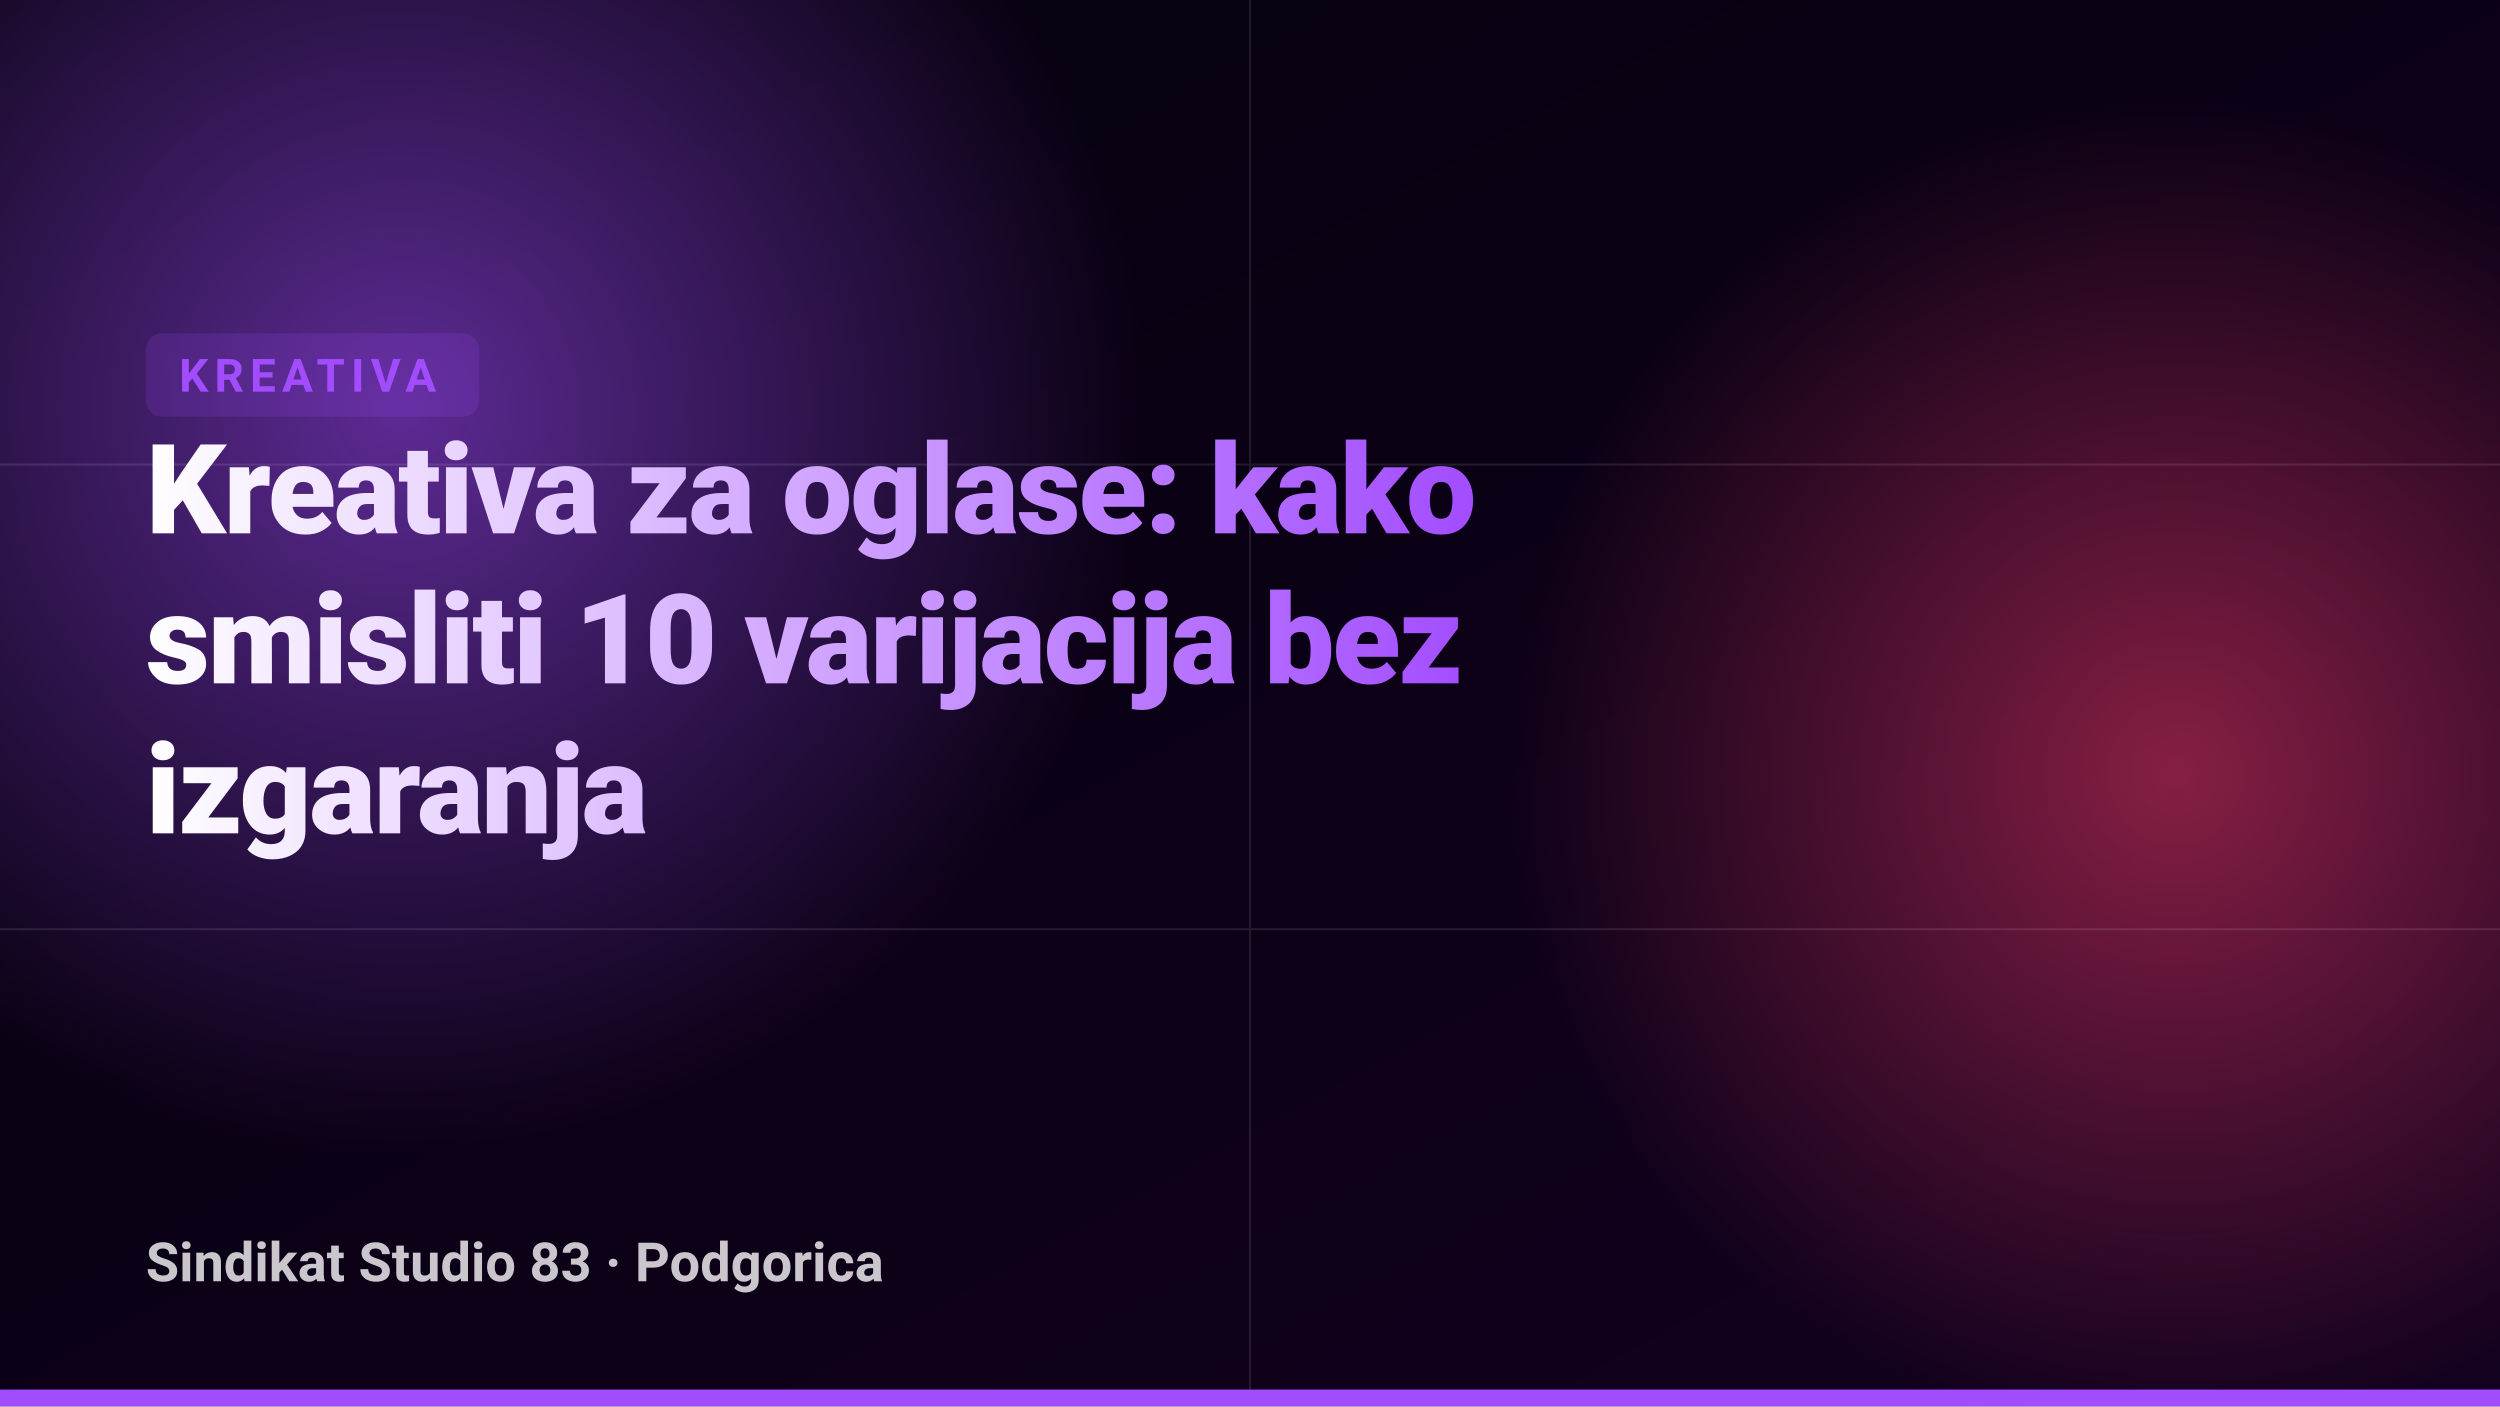
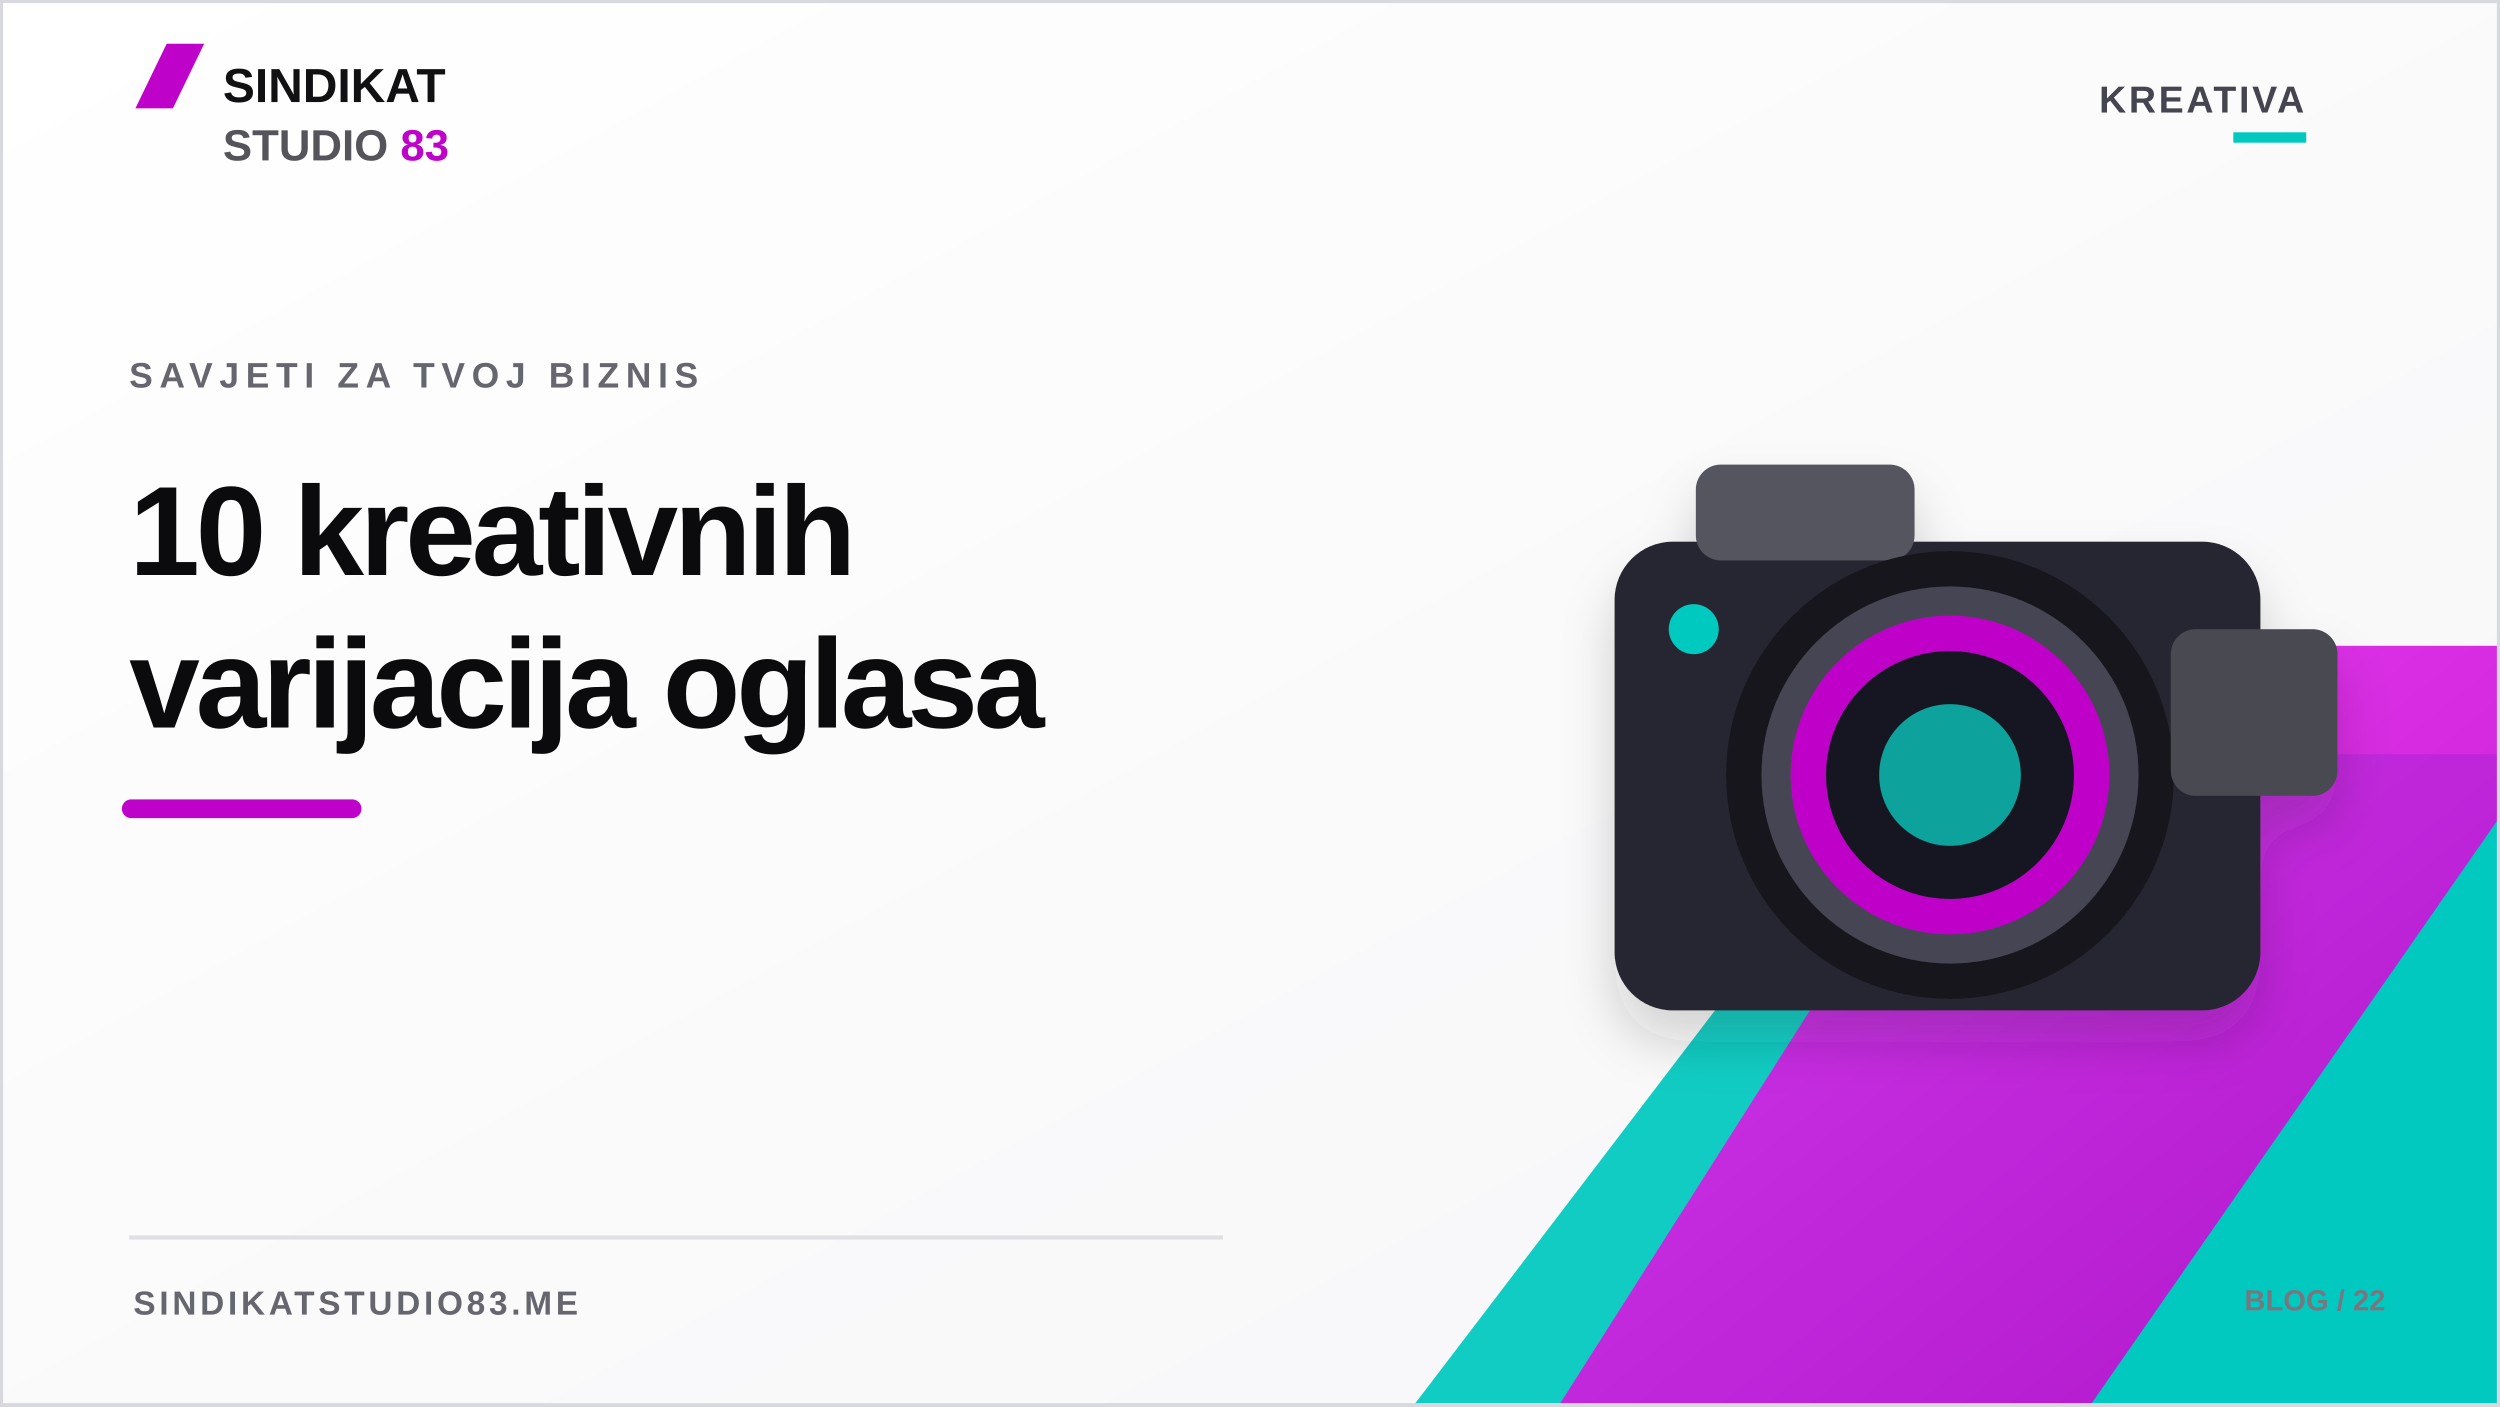
- <svg xmlns="http://www.w3.org/2000/svg" viewBox="0 0 1200 675" width="1200" height="675" role="img" aria-label="Kreativa za oglase: kako smisliti 10 varijacija bez izgaranja">
+ <svg xmlns="http://www.w3.org/2000/svg" width="1200" height="675" viewBox="0 0 1200 675" role="img" aria-label="10 kreativnih varijacija oglasa - Sindikat Studio 83">
  <defs>
-     <linearGradient id="bg" x1="0" y1="0" x2="1" y2="1">
-       <stop offset="0" stop-color="#05010D" />
-       <stop offset="1" stop-color="#12011F" />
+     <linearGradient id="paper" x1="0" y1="0" x2="1" y2="1">
+       <stop stop-color="#FFFFFF" />
+       <stop offset="1" stop-color="#F6F6F8" />
    </linearGradient>
-     <radialGradient id="g1" cx="50%" cy="50%" r="50%">
-       <stop offset="0" stop-color="#A24CFF" stop-opacity="0.55" />
-       <stop offset="1" stop-color="#A24CFF" stop-opacity="0" />
-     </radialGradient>
-     <radialGradient id="g2" cx="50%" cy="50%" r="50%">
-       <stop offset="0" stop-color="#FF3B6F" stop-opacity="0.5" />
-       <stop offset="1" stop-color="#FF3B6F" stop-opacity="0" />
-     </radialGradient>
-     <linearGradient id="txt" x1="0" y1="0" x2="1" y2="0">
-       <stop offset="0" stop-color="#FFFFFF" />
-       <stop offset="1" stop-color="#A24CFF" />
+     <linearGradient id="violet" x1="0" x2="1" y1="0" y2="1">
+       <stop stop-color="#E92AF4" />
+       <stop offset="1" stop-color="#BF02C9" />
    </linearGradient>
+     <filter id="shadow" x="-30%" y="-30%" width="170%" height="180%">
+       <feDropShadow dx="0" dy="15" stdDeviation="12" flood-color="#23212A" flood-opacity=".18" />
+     </filter>
  </defs>
-   <rect width="1200" height="675" fill="url(#bg)" />
-   <circle cx="192" cy="196" r="360" fill="url(#g1)" />
-   <circle cx="1044" cy="371" r="320" fill="url(#g2)" />
-   <g opacity="0.10" stroke="#FFFFFF" stroke-width="1">
-     <line x1="0" y1="223" x2="1200" y2="223" />
-     <line x1="0" y1="446" x2="1200" y2="446" />
-     <line x1="600" y1="0" x2="600" y2="675" />
+   <rect width="1200" height="675" fill="url(#paper)" />
+   <path d="M679 674L917 362H1200V675Z" fill="#02C9BF" opacity=".94" />
+   <path d="M748 675L980 310H1200V675Z" fill="url(#violet)" opacity=".9" />
+   <path d="M1003 675L1200 392V675Z" fill="#02C9BF" />
+   <path d="M0 0H1200V675H0Z" fill="none" stroke="#D8D9DF" stroke-width="3" />
+   <path d="M65 52l15-31h18L83 52Z" fill="#BF02C9" />
+   <text x="107" y="49" font-family="Arial,Helvetica,sans-serif" font-size="23" font-weight="900" fill="#111114">SINDIKAT</text>
+   <text x="107" y="77" font-family="Arial,Helvetica,sans-serif" font-size="21" font-weight="900" fill="#54545A">STUDIO <tspan fill="#BF02C9">83</tspan>
+   </text>
+   <text x="1106" y="54" text-anchor="end" font-family="Arial,Helvetica,sans-serif" font-size="18" font-weight="900" fill="#454550" letter-spacing="1.3">KREATIVA</text>
+   <path d="M1072 66h35" stroke="#02C9BF" stroke-width="5" />
+   <text x="62" y="186" font-family="Arial,Helvetica,sans-serif" font-size="17" font-weight="800" letter-spacing="3.2" fill="#66666F">SAVJETI ZA TVOJ BIZNIS</text>
+   <text x="62" y="276" fill="#0B0B0D" font-size="61" font-family="Arial,Helvetica,sans-serif" font-weight="900" letter-spacing="-2">10 kreativnih</text>
+   <text x="62" y="349.2" fill="#0B0B0D" font-size="61" font-family="Arial,Helvetica,sans-serif" font-weight="900" letter-spacing="-2">varijacija oglasa</text>
+   <path d="M63 388.2h106" stroke="#BF02C9" stroke-width="9" stroke-linecap="round" />
+   <path d="M62 594h525" stroke="#E0E0E4" stroke-width="2" />
+   <text x="64" y="631" font-family="Arial,Helvetica,sans-serif" font-size="16" fill="#66666F" font-weight="800" letter-spacing="1.8">SINDIKATSTUDIO83.ME</text>
+   <text x="1145" y="629" text-anchor="end" font-family="Arial,Helvetica,sans-serif" font-size="14" fill="#777782" font-weight="800">BLOG / 22</text>
+   <g filter="url(#shadow)">
+     <rect x="775" y="260" width="310" height="225" rx="28" fill="#282832" />
+     <rect x="814" y="223" width="105" height="46" rx="12" fill="#555461" />
+     <circle cx="936" cy="372" r="99" fill="#454552" stroke="#18181D" stroke-width="17" />
+     <circle cx="936" cy="372" r="68" fill="#191922" stroke="#BF02C9" stroke-width="17" />
+     <circle cx="936" cy="372" r="34" fill="#02C9BF" opacity=".78" />
+     <rect x="1042" y="302" width="80" height="80" rx="12" fill="#494851" />
+     <circle cx="813" cy="302" r="12" fill="#02C9BF" />
  </g>
-   <g font-family="'Segoe UI', system-ui, -apple-system, Roboto, Arial, sans-serif">
-     <rect x="70" y="160" rx="8" ry="8" width="160" height="40" fill="#A24CFF" opacity="0.16" />
-     <text x="86" y="188" fill="#A24CFF" font-size="22" font-weight="700" letter-spacing="3">KREATIVA</text>
-     <text fill="url(#txt)" font-size="60" font-weight="800" letter-spacing="-1">
-       <tspan x="70" y="256">Kreativa za oglase: kako</tspan>
-       <tspan x="70" y="328">smisliti 10 varijacija bez</tspan>
-       <tspan x="70" y="400">izgaranja</tspan>
-     </text>
-     <text x="70" y="615" fill="rgba(255,255,255,.78)" font-size="26" font-weight="600">Sindikat Studio 83 · Podgorica</text>
-   </g>
-   <rect x="0" y="667" width="1200" height="8" fill="#A24CFF" />
</svg>
